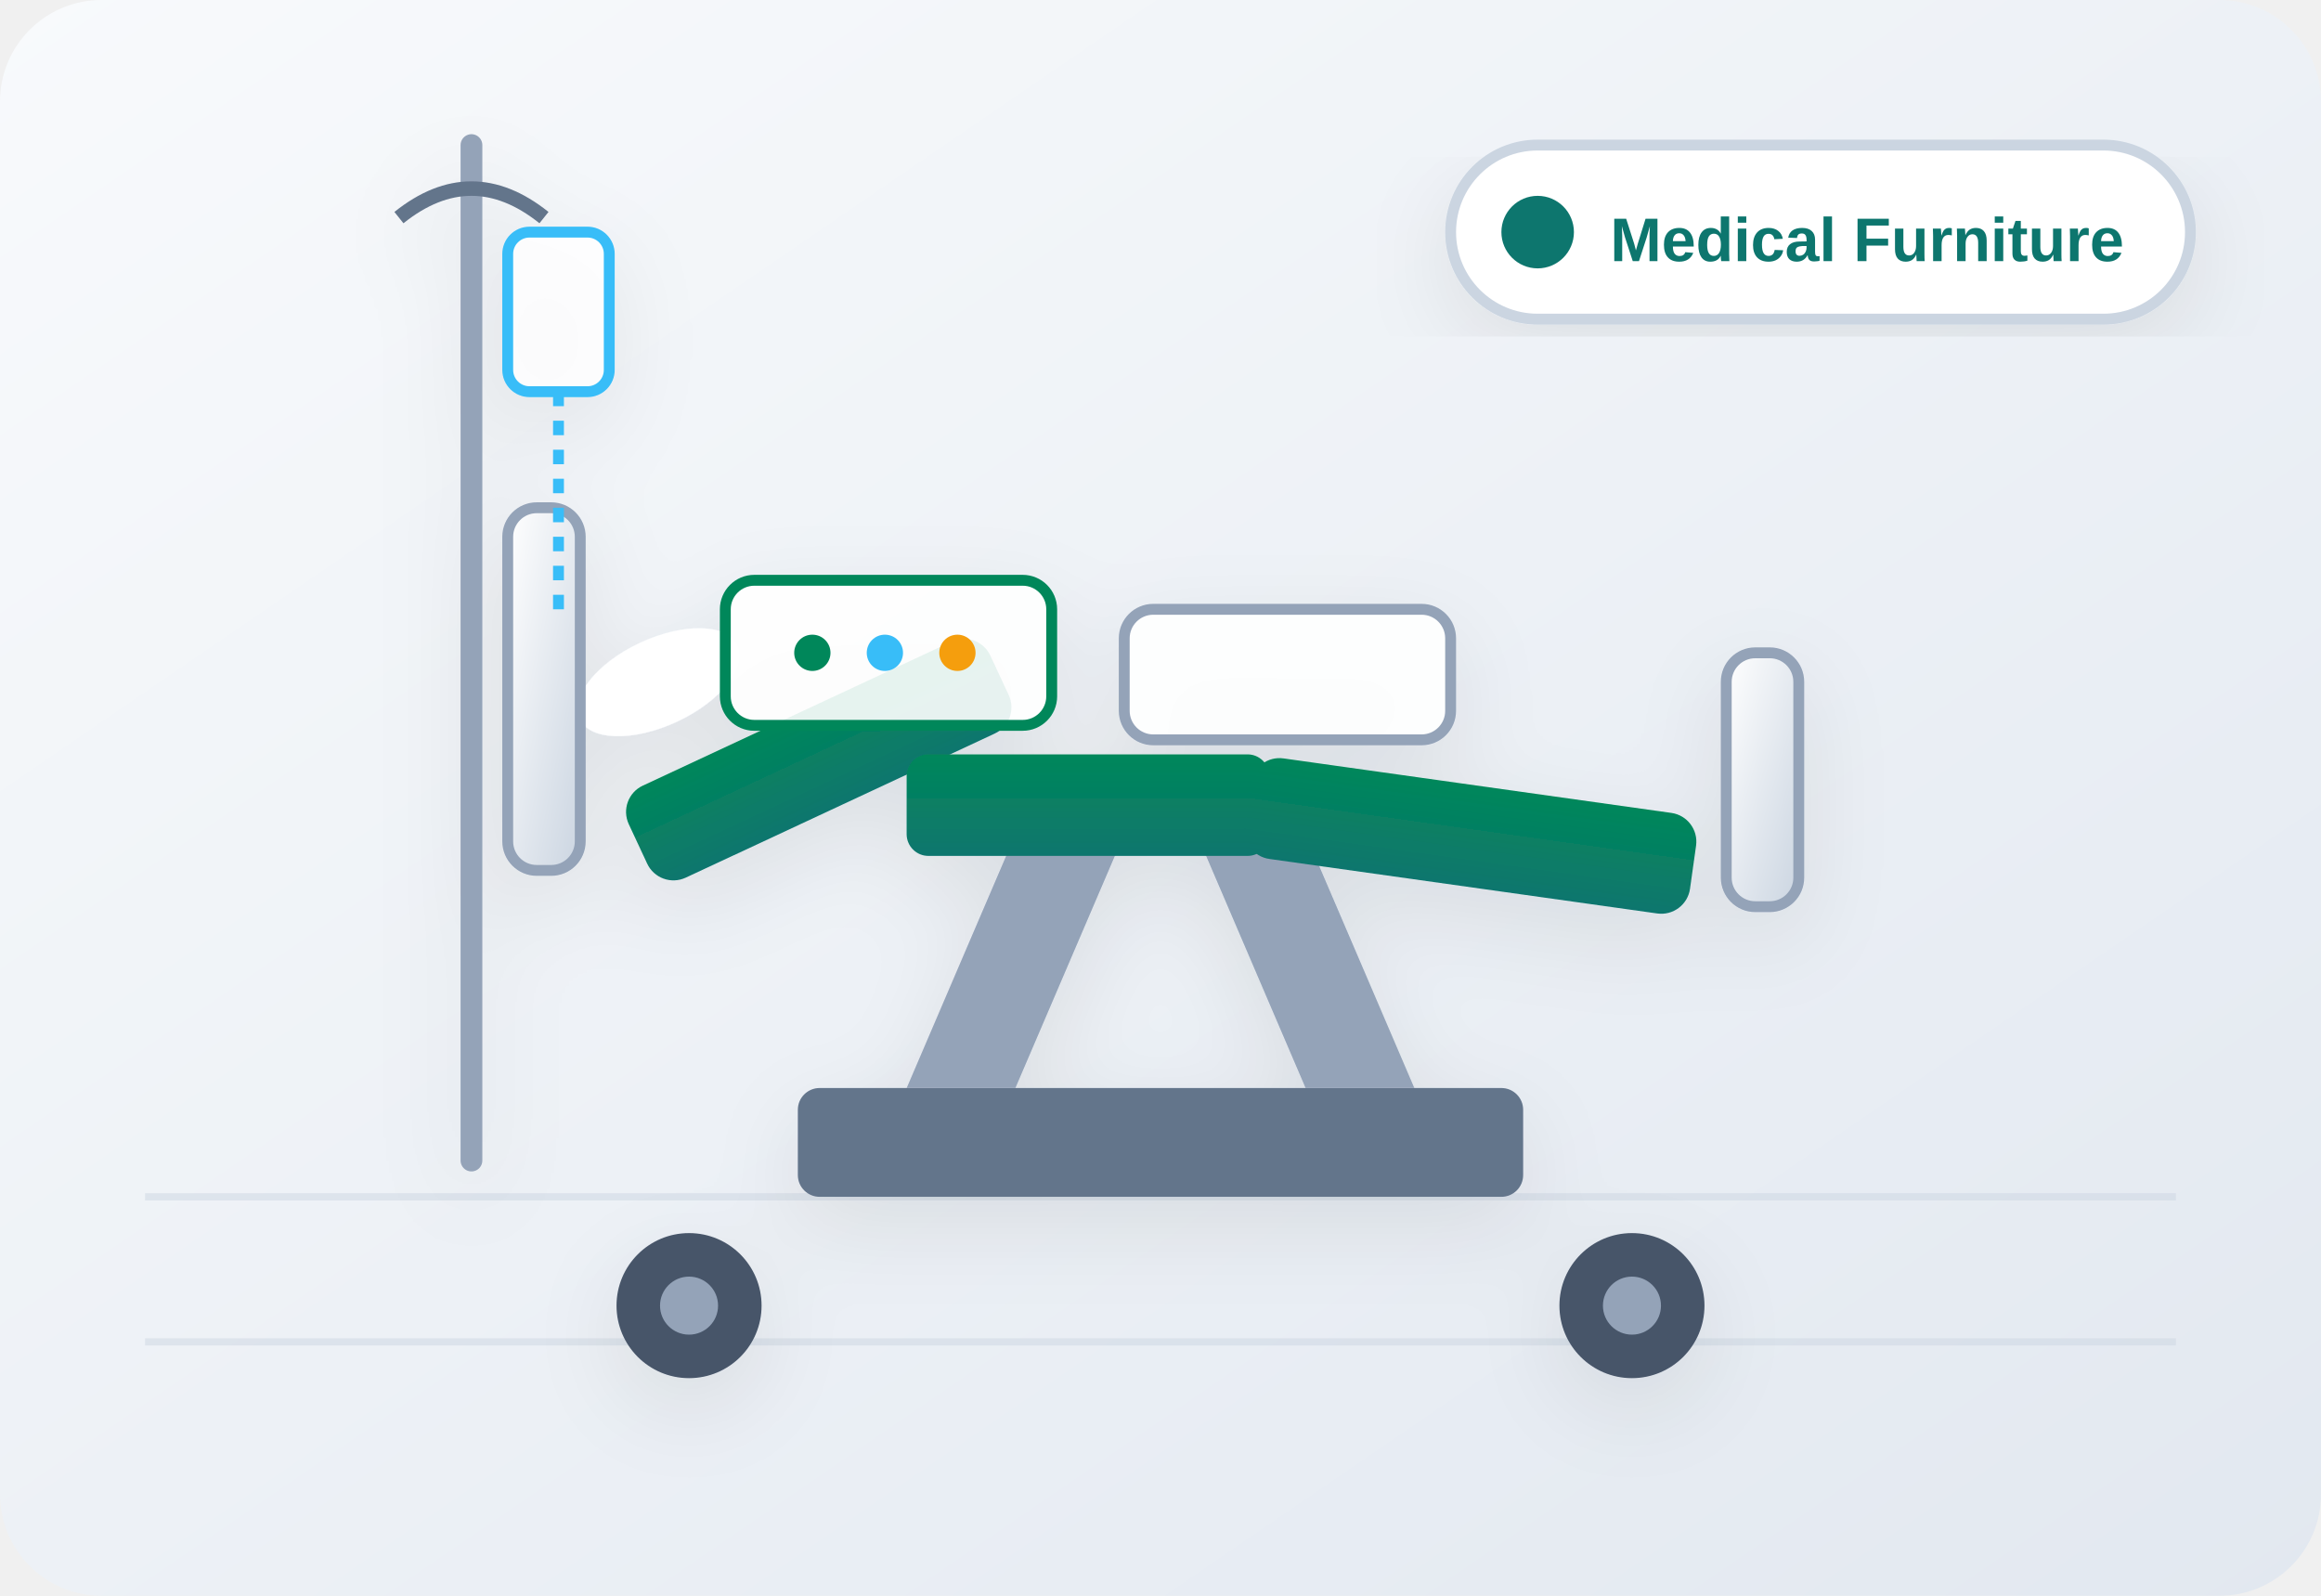
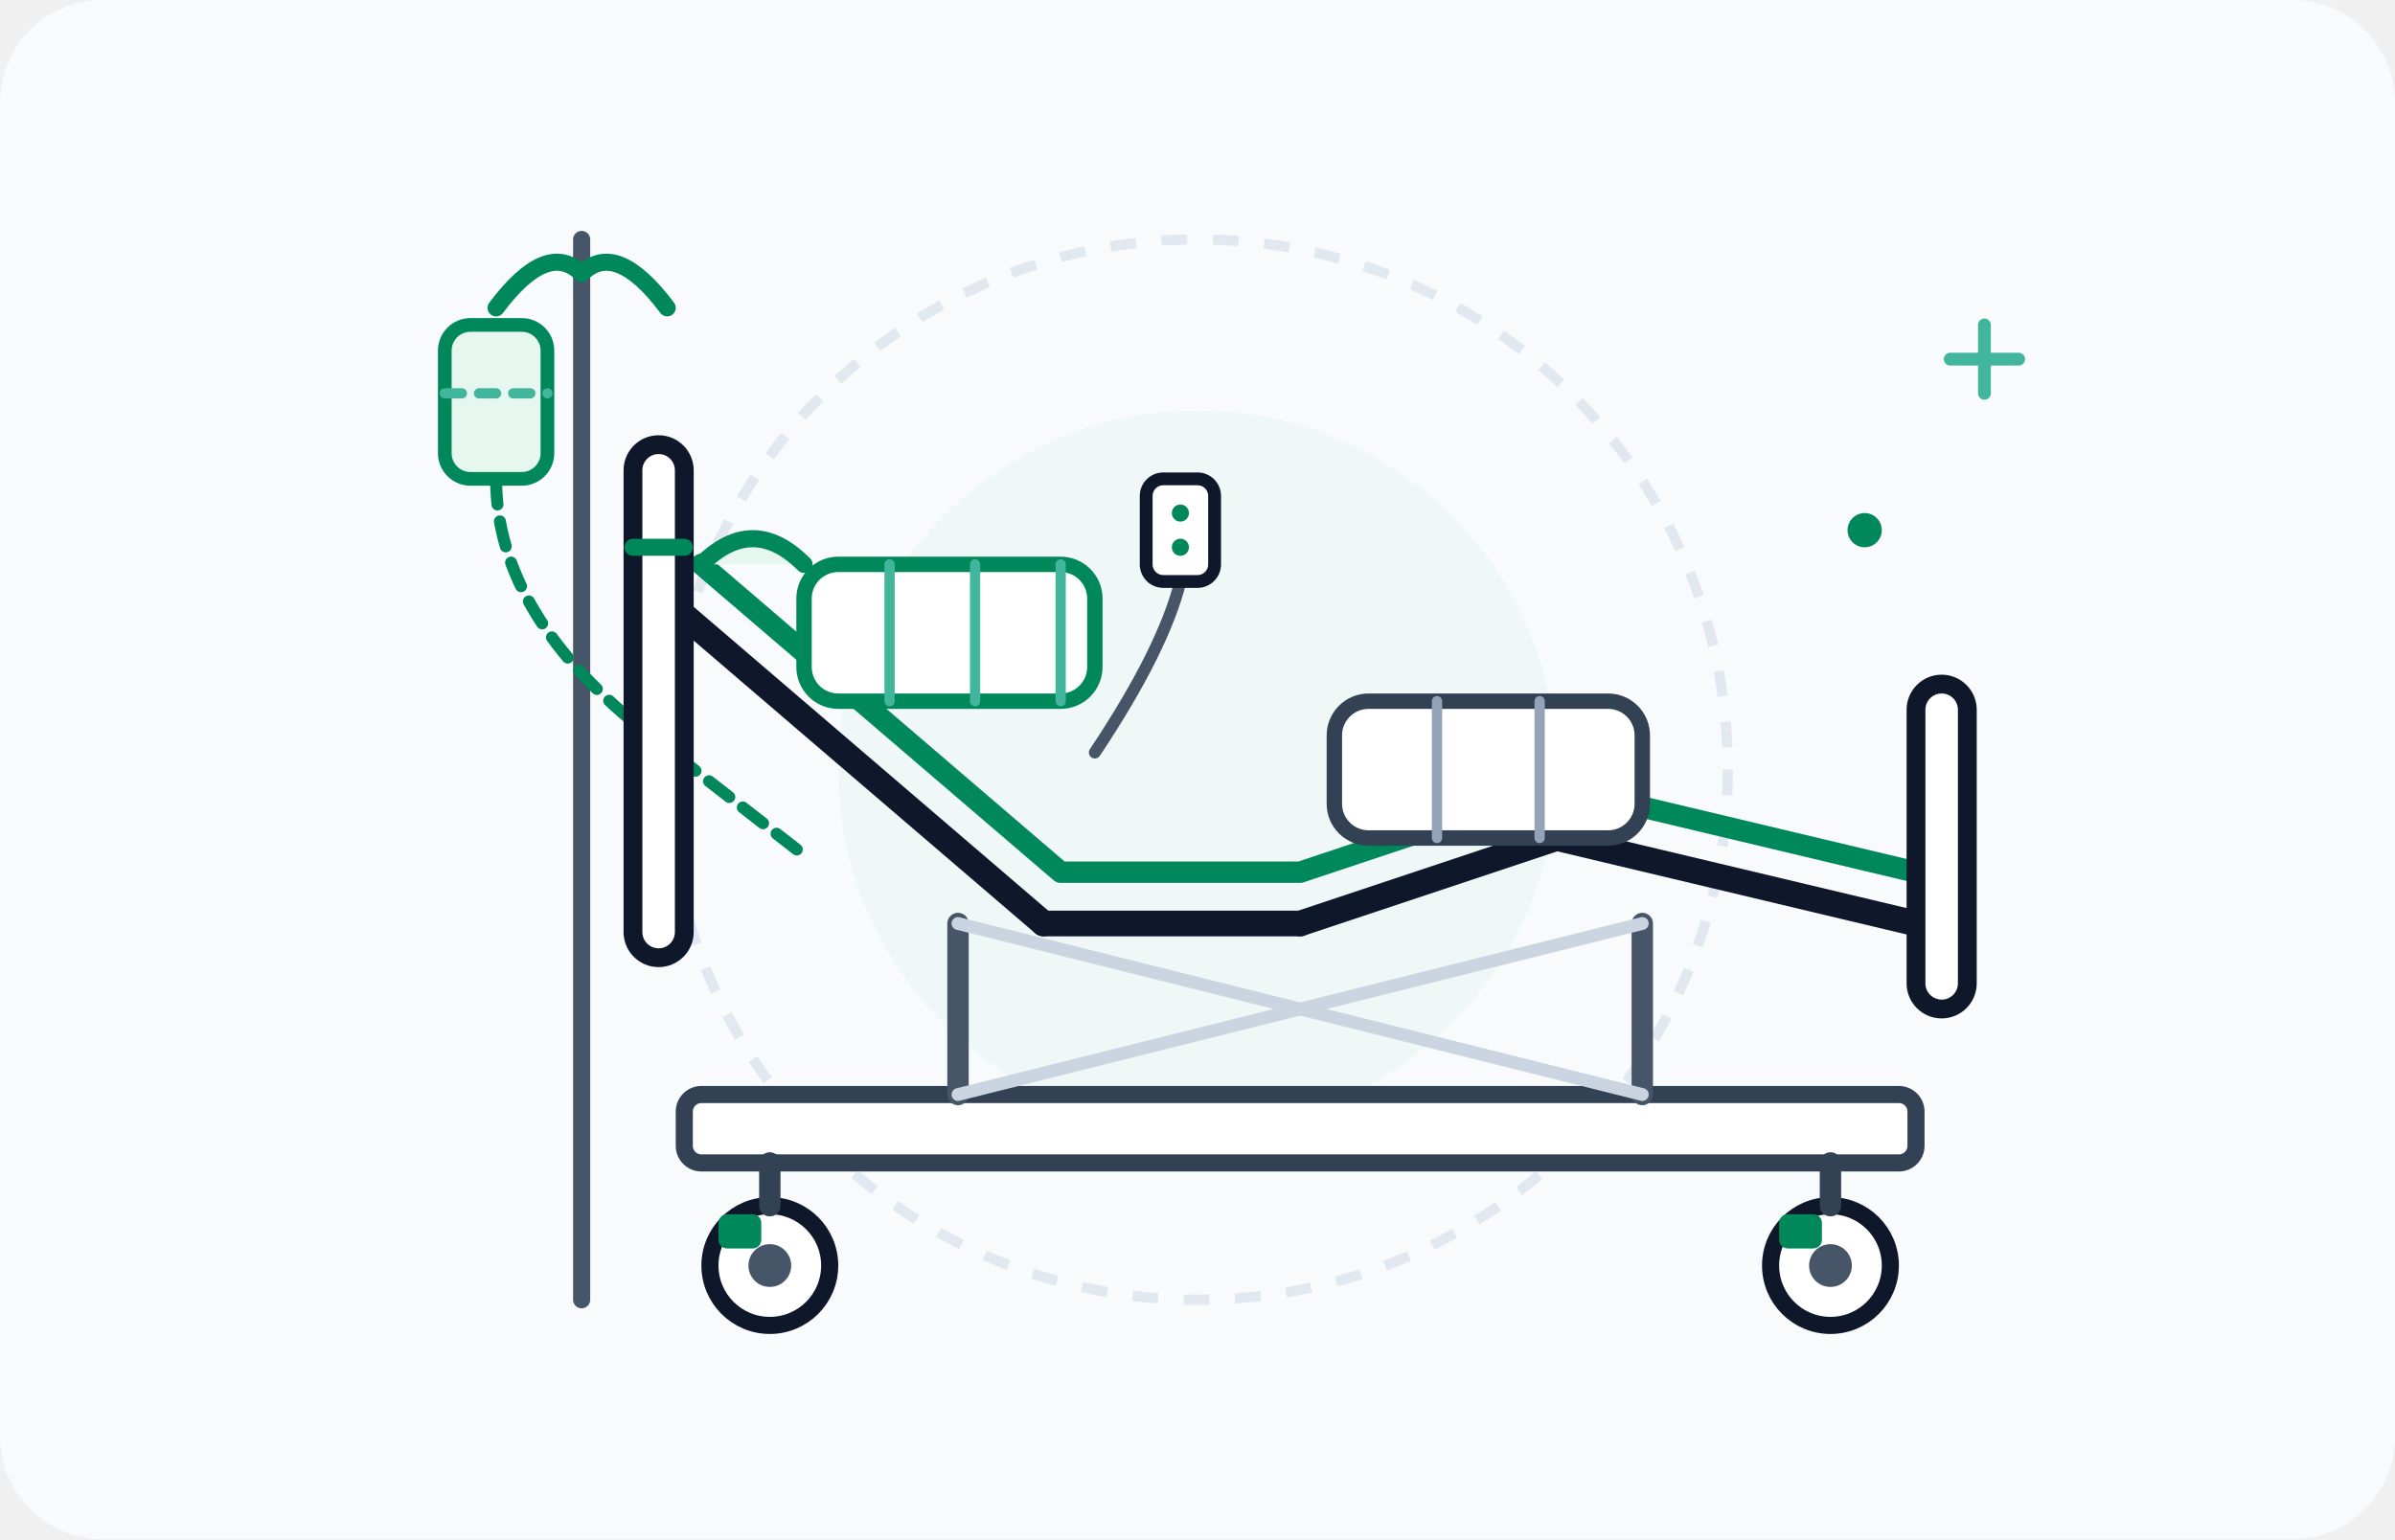
- <svg xmlns="http://www.w3.org/2000/svg" viewBox="0 0 320 220" width="100%" height="100%">
-   <defs>
-     <linearGradient id="furnBg" x1="0%" y1="0%" x2="100%" y2="100%">
-       <stop offset="0%" stop-color="#f8fafc" />
-       <stop offset="100%" stop-color="#e2e8f0" />
-     </linearGradient>
-     <linearGradient id="mattressGrad" x1="0%" y1="0%" x2="0%" y2="100%">
-       <stop offset="0%" stop-color="#00875a" />
-       <stop offset="100%" stop-color="#0f766e" />
-     </linearGradient>
-     <linearGradient id="metalGrad" x1="0%" y1="0%" x2="100%" y2="100%">
-       <stop offset="0%" stop-color="#ffffff" />
-       <stop offset="100%" stop-color="#cbd5e1" />
-     </linearGradient>
-     <filter id="bedShadow" x="-10%" y="-10%" width="120%" height="120%">
-       <feDropShadow dx="0" dy="4" stdDeviation="6" flood-color="#0f172a" flood-opacity="0.08" />
-     </filter>
-   </defs>
-   <rect width="320" height="220" rx="14" fill="url(#furnBg)" />
-   <g stroke="#cbd5e1" stroke-width="1" opacity="0.5">
-     <line x1="20" y1="165" x2="300" y2="165" />
-     <line x1="20" y1="185" x2="300" y2="185" />
-   </g>
-   <g filter="url(#bedShadow)">
-     <circle cx="95" cy="180" r="10" fill="#475569" />
-     <circle cx="95" cy="180" r="4" fill="#94a3b8" />
-     <circle cx="225" cy="180" r="10" fill="#475569" />
-     <circle cx="225" cy="180" r="4" fill="#94a3b8" />
-     <rect x="110" y="150" width="100" height="15" rx="3" fill="#64748b" />
-     <polygon points="125,150 140,115 155,115 140,150" fill="#94a3b8" />
-     <polygon points="195,150 180,115 165,115 180,150" fill="#94a3b8" />
-     <g transform="translate(85, 110)">
-       <rect x="0" y="0" width="55" height="14" rx="4" fill="url(#mattressGrad)" transform="rotate(-25)" />
-       <ellipse cx="12" cy="-12" rx="12" ry="6" fill="#ffffff" transform="rotate(-25)" />
-     </g>
-     <rect x="125" y="104" width="50" height="14" rx="3" fill="url(#mattressGrad)" />
-     <g transform="translate(173, 104)">
-       <rect x="0" y="0" width="62" height="14" rx="4" fill="url(#mattressGrad)" transform="rotate(8)" />
-     </g>
-     <rect x="70" y="70" width="10" height="50" rx="4" fill="url(#metalGrad)" stroke="#94a3b8" stroke-width="1.5" />
-     <rect x="238" y="90" width="10" height="35" rx="4" fill="url(#metalGrad)" stroke="#94a3b8" stroke-width="1.5" />
-     <rect x="100" y="80" width="45" height="20" rx="4" fill="#ffffff" fill-opacity="0.9" stroke="#00875a" stroke-width="1.5" />
-     <rect x="155" y="84" width="45" height="18" rx="4" fill="#ffffff" fill-opacity="0.9" stroke="#94a3b8" stroke-width="1.5" />
-     <circle cx="112" cy="90" r="2.5" fill="#00875a" />
-     <circle cx="122" cy="90" r="2.5" fill="#38bdf8" />
-     <circle cx="132" cy="90" r="2.5" fill="#f59e0b" />
-     <line x1="65" y1="20" x2="65" y2="160" stroke="#94a3b8" stroke-width="3" stroke-linecap="round" />
-     <path d="M55,30 Q65,22 75,30" fill="none" stroke="#64748b" stroke-width="2" />
-     <rect x="70" y="32" width="14" height="22" rx="3" fill="#ffffff" fill-opacity="0.8" stroke="#38bdf8" stroke-width="1.5" />
-     <line x1="77" y1="54" x2="77" y2="85" stroke="#38bdf8" stroke-width="1.5" stroke-dasharray="2,2" />
-   </g>
-   <g transform="translate(200, 20)" filter="url(#bedShadow)">
-     <rect width="102" height="24" rx="12" fill="#ffffff" stroke="#cbd5e1" stroke-width="1.5" />
-     <circle cx="12" cy="12" r="5" fill="#0f766e" />
-     <text x="22" y="16" font-family="Arial, sans-serif" font-size="8.5" font-weight="bold" fill="#0f766e">Medical Furniture</text>
+ <svg xmlns="http://www.w3.org/2000/svg" viewBox="0 0 280 180" width="100%" height="100%" fill="none">
+   <rect width="280" height="180" rx="12" fill="#f8fafc" />
+   <circle cx="140" cy="90" r="62" stroke="#e2e8f0" stroke-width="1.2" stroke-dasharray="3 3" />
+   <circle cx="140" cy="90" r="42" fill="#e6f7f0" fill-opacity="0.45" />
+   <g stroke-linecap="round" stroke-linejoin="round">
+     <line x1="68" y1="28" x2="68" y2="152" stroke="#475569" stroke-width="2" />
+     <path d="M58 36 Q64 28 68 32 Q72 28 78 36" stroke="#00875a" stroke-width="2" />
+     <rect x="52" y="38" width="12" height="18" rx="3" stroke="#00875a" stroke-width="1.6" fill="#e6f7f0" />
+     <line x1="52" y1="46" x2="64" y2="46" stroke="#42b69c" stroke-width="1.2" stroke-dasharray="2 2" />
+     <path d="M58 56 Q58 72 76 86 T94 100" stroke="#00875a" stroke-width="1.4" stroke-dasharray="3 2" />
+     <rect x="80" y="128" width="144" height="8" rx="2" stroke="#334155" stroke-width="2" fill="#ffffff" />
+     <line x1="112" y1="128" x2="112" y2="108" stroke="#475569" stroke-width="2.5" />
+     <line x1="192" y1="128" x2="192" y2="108" stroke="#475569" stroke-width="2.5" />
+     <line x1="112" y1="128" x2="192" y2="108" stroke="#cbd5e1" stroke-width="1.5" />
+     <line x1="192" y1="128" x2="112" y2="108" stroke="#cbd5e1" stroke-width="1.5" />
+     <ellipse cx="90" cy="148" rx="7" ry="7" stroke="#0f172a" stroke-width="2" fill="#ffffff" />
+     <circle cx="90" cy="148" r="2.5" fill="#475569" />
+     <line x1="90" y1="136" x2="90" y2="141" stroke="#334155" stroke-width="2.5" />
+     <rect x="84" y="142" width="5" height="4" rx="1" fill="#00875a" />
+     <ellipse cx="214" cy="148" rx="7" ry="7" stroke="#0f172a" stroke-width="2" fill="#ffffff" />
+     <circle cx="214" cy="148" r="2.5" fill="#475569" />
+     <line x1="214" y1="136" x2="214" y2="141" stroke="#334155" stroke-width="2.5" />
+     <rect x="208" y="142" width="5" height="4" rx="1" fill="#00875a" />
+     <path d="M80 72 L122 108" stroke="#0f172a" stroke-width="3" />
+     <line x1="122" y1="108" x2="152" y2="108" stroke="#0f172a" stroke-width="3" />
+     <path d="M152 108 L182 98" stroke="#0f172a" stroke-width="3" />
+     <path d="M182 98 L224 108" stroke="#0f172a" stroke-width="3" />
+     <path d="M82 66 L124 102 L152 102 L182 92 L224 102" stroke="#00875a" stroke-width="2.5" />
+     <path d="M82 66 Q88 60 94 66" stroke="#00875a" stroke-width="2" fill="#e6f7f0" />
+     <rect x="74" y="52" width="6" height="60" rx="3" stroke="#0f172a" stroke-width="2.2" fill="#ffffff" />
+     <line x1="74" y1="64" x2="80" y2="64" stroke="#00875a" stroke-width="2" />
+     <rect x="224" y="80" width="6" height="38" rx="3" stroke="#0f172a" stroke-width="2.2" fill="#ffffff" />
+     <rect x="94" y="66" width="34" height="16" rx="4" stroke="#00875a" stroke-width="1.8" fill="#ffffff" />
+     <line x1="104" y1="66" x2="104" y2="82" stroke="#42b69c" stroke-width="1.2" />
+     <line x1="114" y1="66" x2="114" y2="82" stroke="#42b69c" stroke-width="1.2" />
+     <line x1="124" y1="66" x2="124" y2="82" stroke="#42b69c" stroke-width="1.2" />
+     <rect x="156" y="82" width="36" height="16" rx="4" stroke="#334155" stroke-width="1.8" fill="#ffffff" />
+     <line x1="168" y1="82" x2="168" y2="98" stroke="#94a3b8" stroke-width="1.2" />
+     <line x1="180" y1="82" x2="180" y2="98" stroke="#94a3b8" stroke-width="1.2" />
+     <path d="M128 88 Q136 76 138 68" stroke="#475569" stroke-width="1.4" />
+     <rect x="134" y="56" width="8" height="12" rx="2" stroke="#0f172a" stroke-width="1.5" fill="#ffffff" />
+     <circle cx="138" cy="60" r="1" fill="#00875a" />
+     <circle cx="138" cy="64" r="1" fill="#00875a" />
+     <path d="M228 42 L236 42 M232 38 L232 46" stroke="#42b69c" stroke-width="1.5" />
+     <circle cx="218" cy="62" r="2" fill="#00875a" />
  </g>
</svg>
